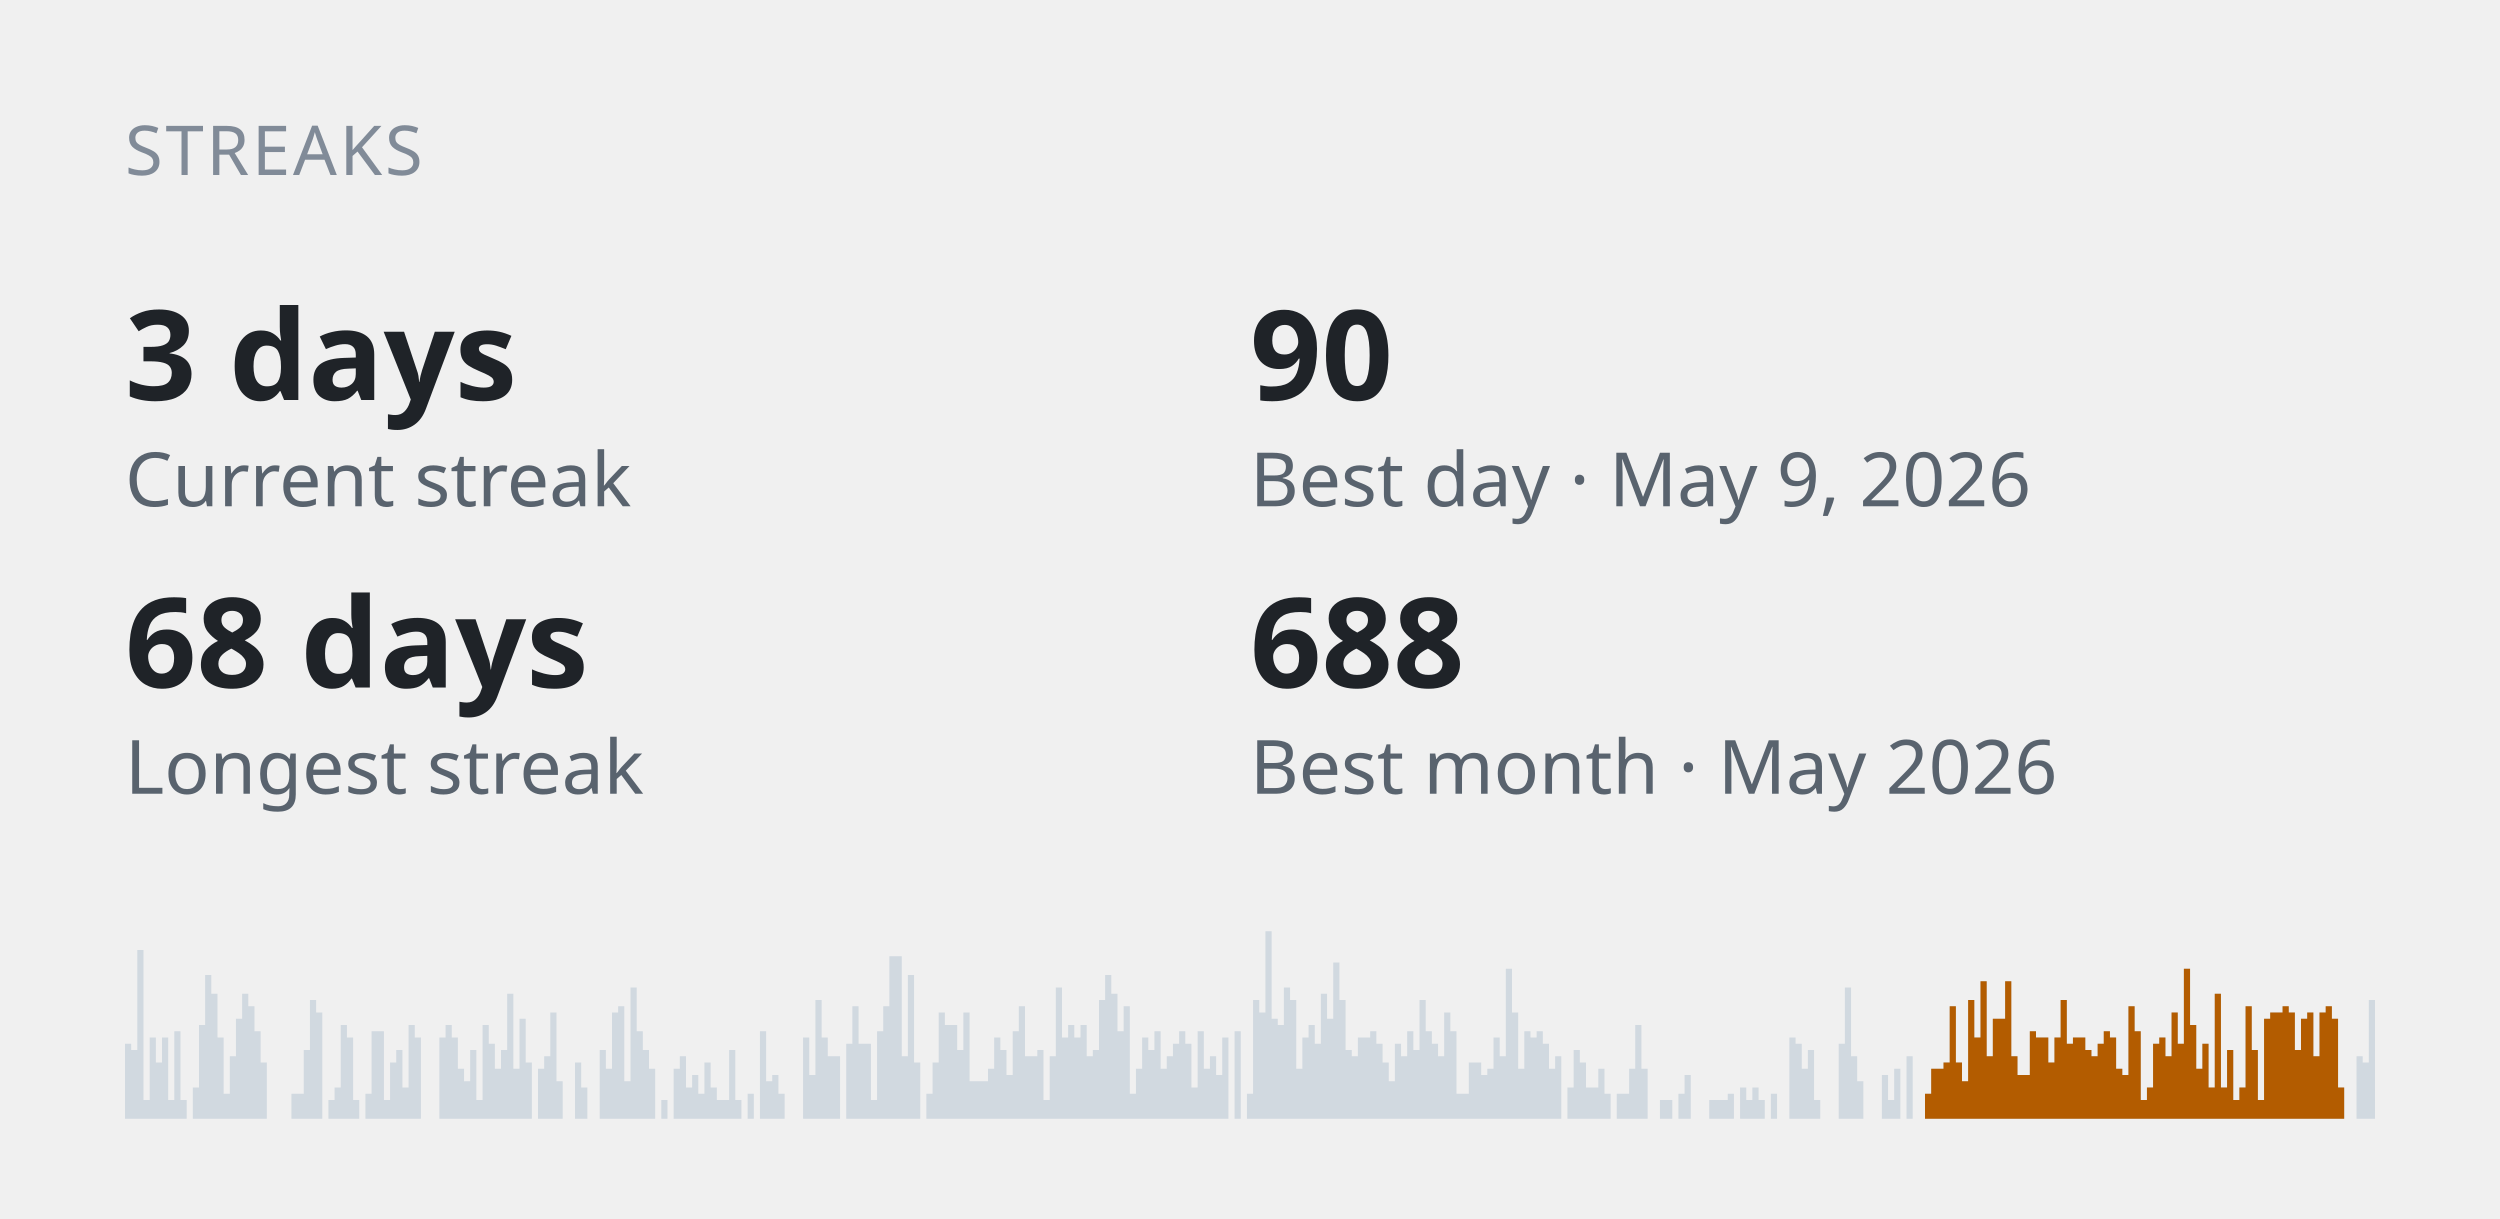
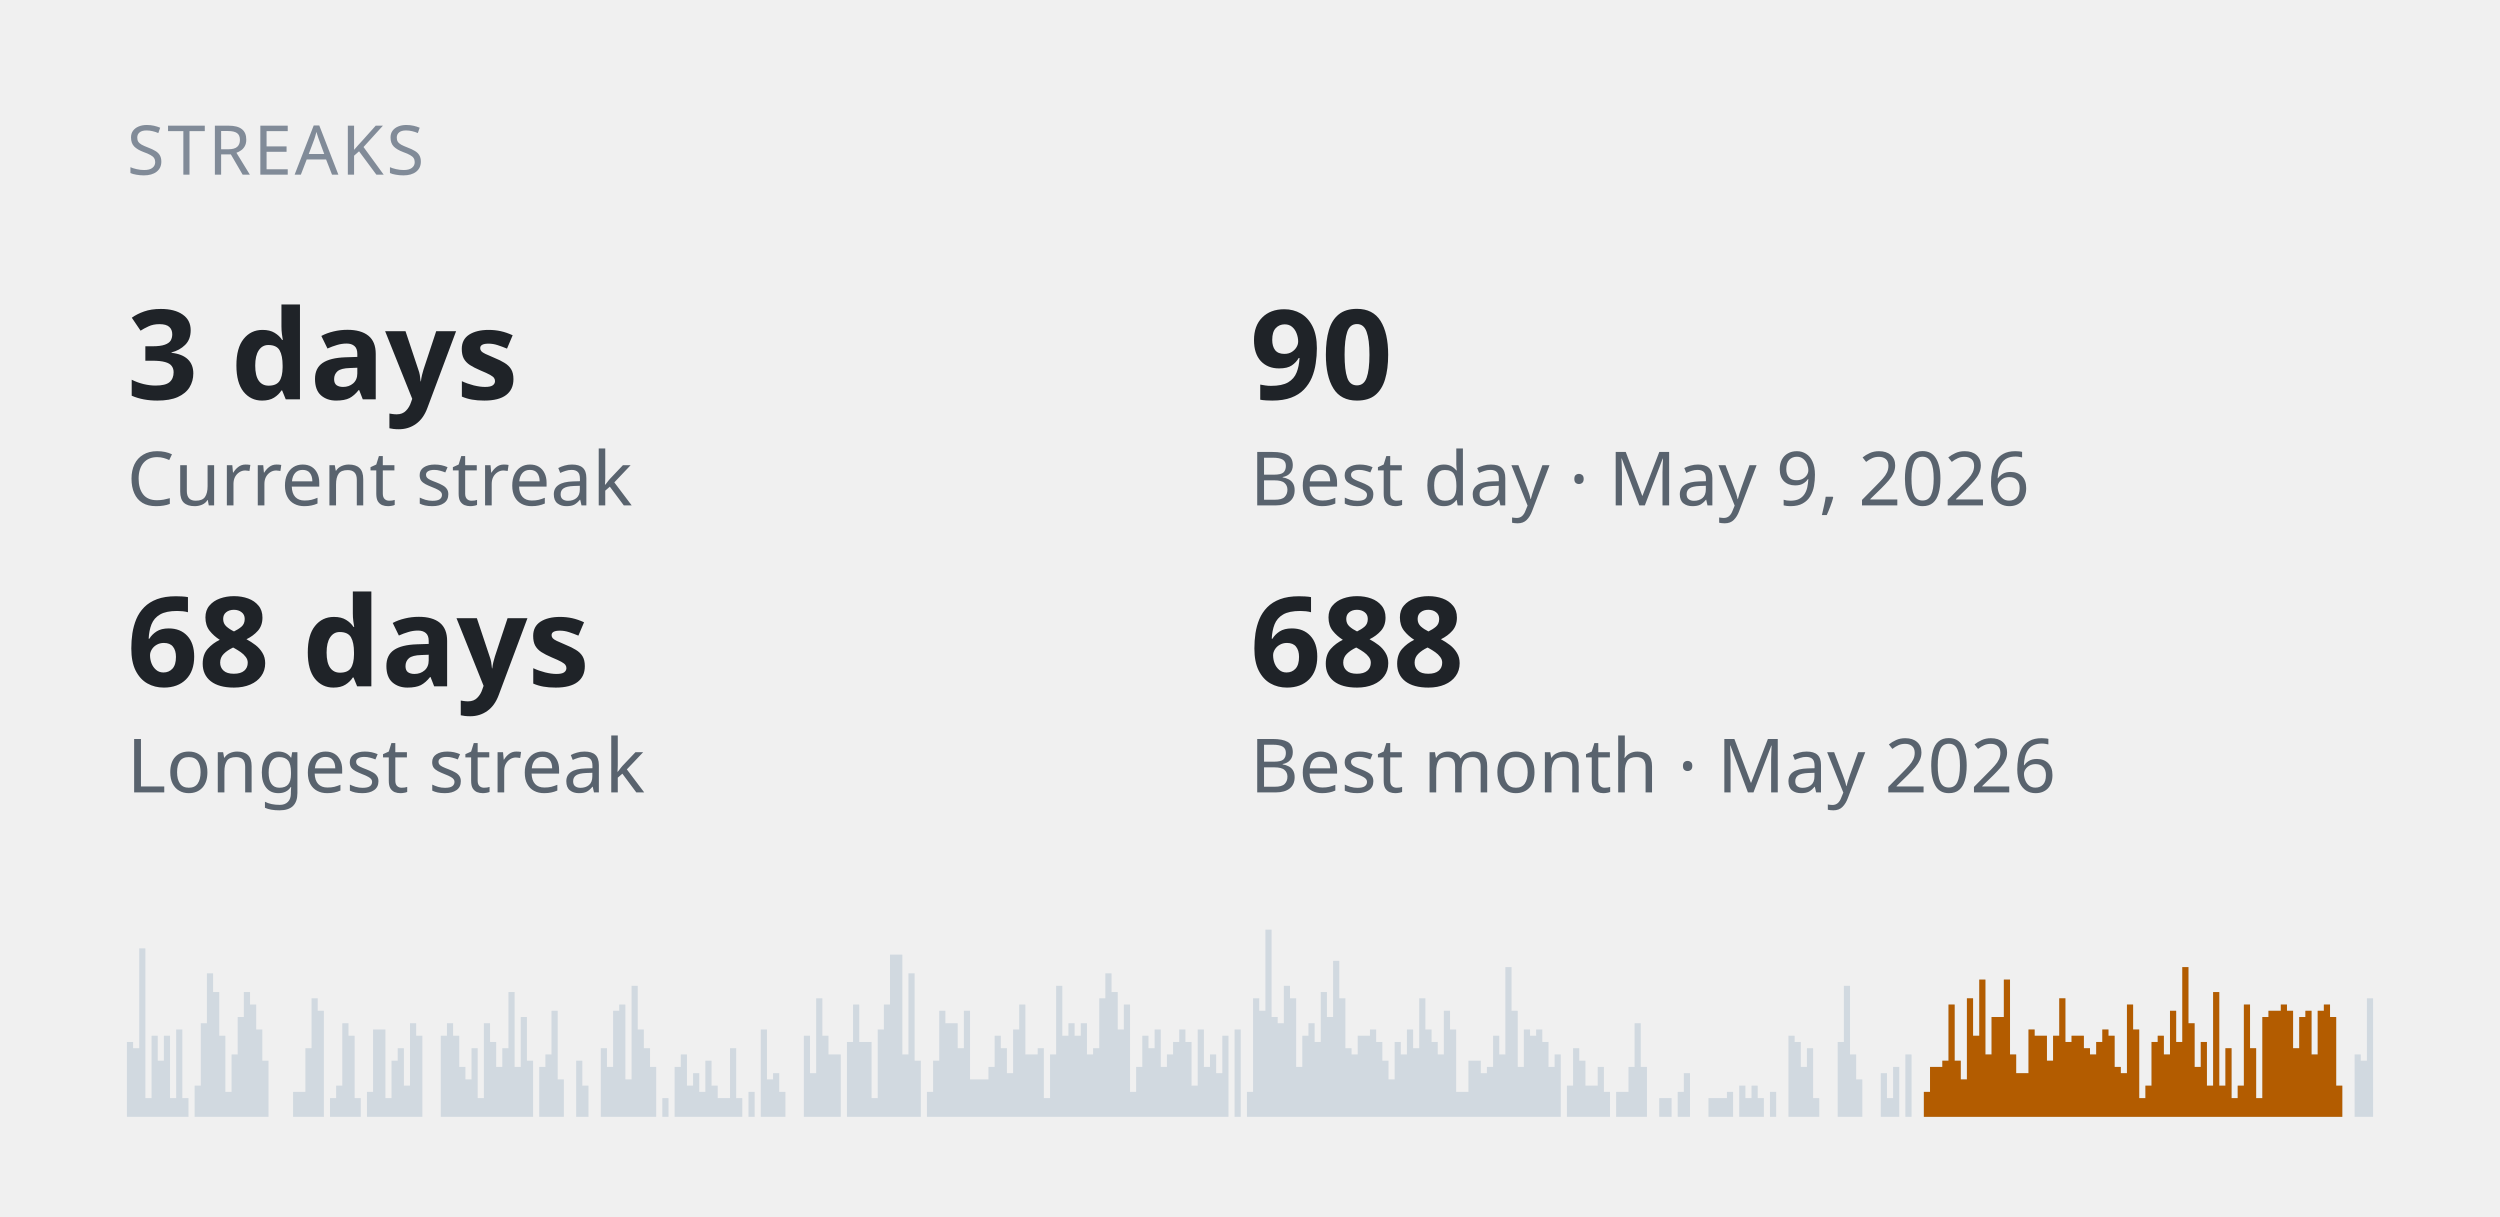
- <svg xmlns="http://www.w3.org/2000/svg" width="400" height="195" viewBox="0 0 400 195" fill="none" role="img" aria-labelledby="title desc">
+ <svg xmlns="http://www.w3.org/2000/svg" width="450" height="219" viewBox="0 0 400 195" fill="none" role="img" aria-labelledby="title desc">
  <style>
  text { font-family: -apple-system, BlinkMacSystemFont, 'Segoe UI', 'Noto Sans', Helvetica, Arial, sans-serif; fill: #1f2328; }
  .label { font-size: 14px; }
  .value { font-size: 14px; font-weight: 600; font-variant-numeric: tabular-nums; }
  .small { font-size: 12px; }
  .col { font-size: 11px; fill: #818b98; letter-spacing: 0.04em; }
  .secondary { fill: #59636e; }
  .muted { fill: #818b98; }
  .icon { fill: #59636e; }
  .fade { animation: fade 0.45s ease-out both; }
  .grow { transform-box: fill-box; transform-origin: left center; animation: grow 0.9s cubic-bezier(.2,.7,.2,1) 0.15s both; }
  .ring { animation: ring 1.2s cubic-bezier(.2,.7,.2,1) 0.2s both; }
  .pop { transform-box: fill-box; transform-origin: center; animation: pop 0.4s ease-out 0.5s both; }
  @keyframes fade { from { opacity: 0; transform: translateY(4px); } }
  @keyframes grow { from { transform: scaleX(0); } }
  @keyframes pop { from { opacity: 0; transform: scale(0.6); } }
  @media (prefers-reduced-motion: reduce) { * { animation: none !important; } }
  .cols { animation: cols 14.4s ease-in-out infinite; }
  @keyframes cols { 0%, 27.78% { transform: translateX(0); } 33.33%, 61.11% { transform: translateX(-180px); } 66.67%, 94.44% { transform: translateX(-360px); } 100% { transform: translateX(-540px); } }
  .lit0 { animation: lit0 14.4s ease-in-out infinite; } @keyframes lit0 { 0%, 27.78% { fill: #b35c00; } 33.33%, 100% { fill: #1f2328; } }
  .lit1 { animation: lit1 14.4s ease-in-out infinite; } @keyframes lit1 { 0%, 27.78% { fill: #1f2328; } 33.33%, 61.11% { fill: #b35c00; } 66.67%, 100% { fill: #1f2328; } }
  .lit2 { animation: lit2 14.4s ease-in-out infinite; } @keyframes lit2 { 0%, 61.11% { fill: #1f2328; } 66.67%, 94.44% { fill: #b35c00; } 100% { fill: #1f2328; } }
  .lit3 { animation: lit3 14.4s ease-in-out infinite; } @keyframes lit3 { 0%, 94.44% { fill: #1f2328; } 100% { fill: #b35c00; } }
  .h0 { animation: h0 14.4s ease-in-out infinite; } @keyframes h0 { 0%, 27.78% { transform: translateX(308px) scaleX(67.07); } 33.33%, 61.11% { transform: translateX(194.58px) scaleX(30.58); } 66.67%, 94.44% { transform: translateX(20px) scaleX(9.9); } 100% { transform: translateX(308px) scaleX(67.07); } }
  .h1 { animation: h1 14.4s ease-in-out infinite; } @keyframes h1 { 0%, 27.78% { transform: translateX(308px) scaleX(67.07); } 33.33%, 61.11% { transform: translateX(194.58px) scaleX(30.58); } 66.67%, 94.44% { transform: translateX(30.85px) scaleX(11.88); } 100% { transform: translateX(308px) scaleX(67.07); } }
  .h2 { animation: h2 14.4s ease-in-out infinite; } @keyframes h2 { 0%, 27.78% { transform: translateX(308px) scaleX(67.07); } 33.33%, 61.11% { transform: translateX(194.58px) scaleX(30.58); } 66.67%, 94.44% { transform: translateX(46.63px) scaleX(4.95); } 100% { transform: translateX(308px) scaleX(67.07); } }
  .h3 { animation: h3 14.4s ease-in-out infinite; } @keyframes h3 { 0%, 27.78% { transform: translateX(308px) scaleX(67.07); } 33.33%, 61.11% { transform: translateX(194.58px) scaleX(30.58); } 66.67%, 94.44% { transform: translateX(52.55px) scaleX(4.95); } 100% { transform: translateX(308px) scaleX(67.07); } }
  .h4 { animation: h4 14.4s ease-in-out infinite; } @keyframes h4 { 0%, 27.78% { transform: translateX(308px) scaleX(67.07); } 33.33%, 61.11% { transform: translateX(194.58px) scaleX(30.58); } 66.67%, 94.44% { transform: translateX(58.47px) scaleX(8.91); } 100% { transform: translateX(308px) scaleX(67.07); } }
  .h5 { animation: h5 14.4s ease-in-out infinite; } @keyframes h5 { 0%, 27.78% { transform: translateX(308px) scaleX(67.07); } 33.33%, 61.11% { transform: translateX(194.58px) scaleX(30.58); } 66.67%, 94.44% { transform: translateX(70.3px) scaleX(14.85); } 100% { transform: translateX(308px) scaleX(67.07); } }
  .h6 { animation: h6 14.4s ease-in-out infinite; } @keyframes h6 { 0%, 27.78% { transform: translateX(308px) scaleX(67.07); } 33.33%, 61.11% { transform: translateX(194.58px) scaleX(30.58); } 66.67%, 94.44% { transform: translateX(86.08px) scaleX(3.96); } 100% { transform: translateX(308px) scaleX(67.07); } }
  .h7 { animation: h7 14.4s ease-in-out infinite; } @keyframes h7 { 0%, 27.78% { transform: translateX(308px) scaleX(67.07); } 33.33%, 61.11% { transform: translateX(194.58px) scaleX(30.58); } 66.67%, 94.44% { transform: translateX(92px) scaleX(1.98); } 100% { transform: translateX(308px) scaleX(67.07); } }
  .h8 { animation: h8 14.4s ease-in-out infinite; } @keyframes h8 { 0%, 27.78% { transform: translateX(308px) scaleX(67.07); } 33.33%, 61.11% { transform: translateX(194.58px) scaleX(30.58); } 66.67%, 94.44% { transform: translateX(95.95px) scaleX(8.91); } 100% { transform: translateX(308px) scaleX(67.07); } }
  .h9 { animation: h9 14.4s ease-in-out infinite; } @keyframes h9 { 0%, 27.78% { transform: translateX(308px) scaleX(67.07); } 33.33%, 61.11% { transform: translateX(194.58px) scaleX(30.58); } 66.67%, 94.44% { transform: translateX(105.81px) scaleX(0.99); } 100% { transform: translateX(308px) scaleX(67.07); } }
  .h10 { animation: h10 14.4s ease-in-out infinite; } @keyframes h10 { 0%, 27.78% { transform: translateX(308px) scaleX(67.07); } 33.33%, 61.11% { transform: translateX(194.58px) scaleX(30.58); } 66.67%, 94.44% { transform: translateX(107.78px) scaleX(10.89); } 100% { transform: translateX(308px) scaleX(67.07); } }
  .h11 { animation: h11 14.4s ease-in-out infinite; } @keyframes h11 { 0%, 27.78% { transform: translateX(308px) scaleX(67.07); } 33.33%, 61.11% { transform: translateX(194.58px) scaleX(30.58); } 66.67%, 94.44% { transform: translateX(119.62px) scaleX(0.99); } 100% { transform: translateX(308px) scaleX(67.07); } }
  .h12 { animation: h12 14.4s ease-in-out infinite; } @keyframes h12 { 0%, 27.78% { transform: translateX(308px) scaleX(67.07); } 33.33%, 61.11% { transform: translateX(194.58px) scaleX(30.58); } 66.67%, 94.44% { transform: translateX(121.59px) scaleX(3.96); } 100% { transform: translateX(308px) scaleX(67.07); } }
  .h13 { animation: h13 14.4s ease-in-out infinite; } @keyframes h13 { 0%, 27.78% { transform: translateX(308px) scaleX(67.07); } 33.33%, 61.11% { transform: translateX(194.58px) scaleX(30.58); } 66.67%, 94.44% { transform: translateX(128.49px) scaleX(5.94); } 100% { transform: translateX(308px) scaleX(67.07); } }
  .h14 { animation: h14 14.4s ease-in-out infinite; } @keyframes h14 { 0%, 27.78% { transform: translateX(308px) scaleX(67.07); } 33.33%, 61.11% { transform: translateX(194.58px) scaleX(30.58); } 66.67%, 94.44% { transform: translateX(135.4px) scaleX(11.88); } 100% { transform: translateX(308px) scaleX(67.07); } }
  .h15 { animation: h15 14.4s ease-in-out infinite; } @keyframes h15 { 0%, 27.78% { transform: translateX(308px) scaleX(67.07); } 33.33%, 61.11% { transform: translateX(194.58px) scaleX(30.58); } 66.67%, 94.44% { transform: translateX(148.22px) scaleX(48.51); } 100% { transform: translateX(308px) scaleX(67.07); } }
  .h16 { animation: h16 14.4s ease-in-out infinite; } @keyframes h16 { 0%, 27.78% { transform: translateX(308px) scaleX(67.07); } 33.33%, 61.11% { transform: translateX(194.58px) scaleX(30.58); } 66.67%, 94.44% { transform: translateX(197.53px) scaleX(0.99); } 100% { transform: translateX(308px) scaleX(67.07); } }
  .h17 { animation: h17 14.4s ease-in-out infinite; } @keyframes h17 { 0%, 27.78% { transform: translateX(308px) scaleX(67.07); } 33.33%, 61.11% { transform: translateX(194.58px) scaleX(30.58); } 66.67%, 94.44% { transform: translateX(199.51px) scaleX(50.49); } 100% { transform: translateX(308px) scaleX(67.07); } }
  .h18 { animation: h18 14.4s ease-in-out infinite; } @keyframes h18 { 0%, 27.78% { transform: translateX(308px) scaleX(67.07); } 33.33%, 61.11% { transform: translateX(194.58px) scaleX(30.58); } 66.67%, 94.44% { transform: translateX(250.79px) scaleX(6.93); } 100% { transform: translateX(308px) scaleX(67.07); } }
  .h19 { animation: h19 14.4s ease-in-out infinite; } @keyframes h19 { 0%, 27.78% { transform: translateX(308px) scaleX(67.07); } 33.33%, 61.11% { transform: translateX(194.58px) scaleX(30.58); } 66.67%, 94.44% { transform: translateX(258.68px) scaleX(4.95); } 100% { transform: translateX(308px) scaleX(67.07); } }
  .h20 { animation: h20 14.4s ease-in-out infinite; } @keyframes h20 { 0%, 27.78% { transform: translateX(308px) scaleX(67.07); } 33.33%, 61.11% { transform: translateX(194.58px) scaleX(30.58); } 66.67%, 94.44% { transform: translateX(265.59px) scaleX(1.98); } 100% { transform: translateX(308px) scaleX(67.07); } }
  .h21 { animation: h21 14.4s ease-in-out infinite; } @keyframes h21 { 0%, 27.78% { transform: translateX(308px) scaleX(67.07); } 33.33%, 61.11% { transform: translateX(194.58px) scaleX(30.58); } 66.67%, 94.44% { transform: translateX(268.55px) scaleX(1.98); } 100% { transform: translateX(308px) scaleX(67.07); } }
  .h22 { animation: h22 14.4s ease-in-out infinite; } @keyframes h22 { 0%, 27.78% { transform: translateX(308px) scaleX(67.07); } 33.33%, 61.11% { transform: translateX(194.58px) scaleX(30.58); } 66.67%, 94.44% { transform: translateX(273.48px) scaleX(3.96); } 100% { transform: translateX(308px) scaleX(67.07); } }
  .h23 { animation: h23 14.4s ease-in-out infinite; } @keyframes h23 { 0%, 27.78% { transform: translateX(308px) scaleX(67.07); } 33.33%, 61.11% { transform: translateX(194.58px) scaleX(30.58); } 66.67%, 94.44% { transform: translateX(278.41px) scaleX(3.96); } 100% { transform: translateX(308px) scaleX(67.07); } }
  .h24 { animation: h24 14.4s ease-in-out infinite; } @keyframes h24 { 0%, 27.78% { transform: translateX(308px) scaleX(67.07); } 33.33%, 61.11% { transform: translateX(194.58px) scaleX(30.58); } 66.67%, 94.44% { transform: translateX(283.34px) scaleX(0.99); } 100% { transform: translateX(308px) scaleX(67.07); } }
  .h25 { animation: h25 14.4s ease-in-out infinite; } @keyframes h25 { 0%, 27.78% { transform: translateX(308px) scaleX(67.07); } 33.33%, 61.11% { transform: translateX(194.58px) scaleX(30.58); } 66.67%, 94.44% { transform: translateX(286.3px) scaleX(4.95); } 100% { transform: translateX(308px) scaleX(67.07); } }
  .h26 { animation: h26 14.4s ease-in-out infinite; } @keyframes h26 { 0%, 27.78% { transform: translateX(308px) scaleX(67.07); } 33.33%, 61.11% { transform: translateX(194.58px) scaleX(30.58); } 66.67%, 94.44% { transform: translateX(294.19px) scaleX(3.96); } 100% { transform: translateX(308px) scaleX(67.07); } }
  .h27 { animation: h27 14.4s ease-in-out infinite; } @keyframes h27 { 0%, 27.78% { transform: translateX(308px) scaleX(67.07); } 33.33%, 61.11% { transform: translateX(194.58px) scaleX(30.58); } 66.67%, 94.44% { transform: translateX(301.1px) scaleX(2.97); } 100% { transform: translateX(308px) scaleX(67.07); } }
  .h28 { animation: h28 14.4s ease-in-out infinite; } @keyframes h28 { 0%, 27.78% { transform: translateX(308px) scaleX(67.07); } 33.33%, 61.11% { transform: translateX(194.58px) scaleX(30.58); } 66.67%, 94.44% { transform: translateX(305.04px) scaleX(0.99); } 100% { transform: translateX(308px) scaleX(67.07); } }
  .h29 { animation: h29 14.4s ease-in-out infinite; } @keyframes h29 { 0%, 27.78% { transform: translateX(308px) scaleX(67.07); } 33.33%, 61.11% { transform: translateX(194.58px) scaleX(30.58); } 66.67%, 94.44% { transform: translateX(308px) scaleX(67.32); } 100% { transform: translateX(308px) scaleX(67.07); } }
  .h30 { animation: h30 14.4s ease-in-out infinite; } @keyframes h30 { 0%, 27.78% { transform: translateX(308px) scaleX(67.07); } 33.33%, 61.11% { transform: translateX(194.58px) scaleX(30.58); } 66.67%, 94.44% { transform: translateX(377.04px) scaleX(2.97); } 100% { transform: translateX(308px) scaleX(67.07); } }
</style>
  <rect x="0.5" y="0.5" width="399" height="194" rx="6" fill="none" stroke="none" />
  <text x="20" y="28" class="col">STREAKS</text>
  <clipPath id="cols">
    <rect x="20" y="0" width="360" height="195" />
  </clipPath>
  <mask id="lit" maskUnits="userSpaceOnUse" x="0" y="0" width="400" height="195">
    <rect class="h0" y="148" width="1" height="32" fill="#fff" transform="translate(308 0) scale(67.07 1)" />
    <rect class="h1" y="148" width="1" height="32" fill="#fff" transform="translate(308 0) scale(67.07 1)" />
    <rect class="h2" y="148" width="1" height="32" fill="#fff" transform="translate(308 0) scale(67.07 1)" />
    <rect class="h3" y="148" width="1" height="32" fill="#fff" transform="translate(308 0) scale(67.07 1)" />
    <rect class="h4" y="148" width="1" height="32" fill="#fff" transform="translate(308 0) scale(67.07 1)" />
    <rect class="h5" y="148" width="1" height="32" fill="#fff" transform="translate(308 0) scale(67.07 1)" />
    <rect class="h6" y="148" width="1" height="32" fill="#fff" transform="translate(308 0) scale(67.07 1)" />
    <rect class="h7" y="148" width="1" height="32" fill="#fff" transform="translate(308 0) scale(67.07 1)" />
    <rect class="h8" y="148" width="1" height="32" fill="#fff" transform="translate(308 0) scale(67.07 1)" />
    <rect class="h9" y="148" width="1" height="32" fill="#fff" transform="translate(308 0) scale(67.07 1)" />
    <rect class="h10" y="148" width="1" height="32" fill="#fff" transform="translate(308 0) scale(67.07 1)" />
    <rect class="h11" y="148" width="1" height="32" fill="#fff" transform="translate(308 0) scale(67.07 1)" />
    <rect class="h12" y="148" width="1" height="32" fill="#fff" transform="translate(308 0) scale(67.07 1)" />
    <rect class="h13" y="148" width="1" height="32" fill="#fff" transform="translate(308 0) scale(67.07 1)" />
    <rect class="h14" y="148" width="1" height="32" fill="#fff" transform="translate(308 0) scale(67.07 1)" />
    <rect class="h15" y="148" width="1" height="32" fill="#fff" transform="translate(308 0) scale(67.07 1)" />
    <rect class="h16" y="148" width="1" height="32" fill="#fff" transform="translate(308 0) scale(67.07 1)" />
    <rect class="h17" y="148" width="1" height="32" fill="#fff" transform="translate(308 0) scale(67.07 1)" />
    <rect class="h18" y="148" width="1" height="32" fill="#fff" transform="translate(308 0) scale(67.07 1)" />
    <rect class="h19" y="148" width="1" height="32" fill="#fff" transform="translate(308 0) scale(67.07 1)" />
    <rect class="h20" y="148" width="1" height="32" fill="#fff" transform="translate(308 0) scale(67.07 1)" />
    <rect class="h21" y="148" width="1" height="32" fill="#fff" transform="translate(308 0) scale(67.07 1)" />
    <rect class="h22" y="148" width="1" height="32" fill="#fff" transform="translate(308 0) scale(67.07 1)" />
    <rect class="h23" y="148" width="1" height="32" fill="#fff" transform="translate(308 0) scale(67.07 1)" />
    <rect class="h24" y="148" width="1" height="32" fill="#fff" transform="translate(308 0) scale(67.07 1)" />
    <rect class="h25" y="148" width="1" height="32" fill="#fff" transform="translate(308 0) scale(67.07 1)" />
    <rect class="h26" y="148" width="1" height="32" fill="#fff" transform="translate(308 0) scale(67.07 1)" />
    <rect class="h27" y="148" width="1" height="32" fill="#fff" transform="translate(308 0) scale(67.07 1)" />
    <rect class="h28" y="148" width="1" height="32" fill="#fff" transform="translate(308 0) scale(67.07 1)" />
    <rect class="h29" y="148" width="1" height="32" fill="#fff" transform="translate(308 0) scale(67.07 1)" />
    <rect class="h30" y="148" width="1" height="32" fill="#fff" transform="translate(308 0) scale(67.07 1)" />
  </mask>
  <g clip-path="url(#cols)">
    <g class="cols">
      <g transform="translate(20 46)">
        <g class="fade" style="animation-delay: 200ms">
          <text y="18" style="font-size: 20px; font-weight: 700; font-variant-numeric: tabular-nums;">3 days</text>
          <text y="35" class="small secondary">Current streak</text>
        </g>
      </g>
      <g transform="translate(20 92)">
        <g class="fade" style="animation-delay: 290ms">
          <text y="18" class="lit0" style="font-size: 20px; font-weight: 700; font-variant-numeric: tabular-nums;">68 days</text>
          <text y="35" class="small secondary">Longest streak</text>
        </g>
      </g>
      <g transform="translate(200 46)">
        <g class="fade" style="animation-delay: 380ms">
          <text y="18" style="font-size: 20px; font-weight: 700; font-variant-numeric: tabular-nums;">90</text>
          <text y="35" class="small secondary">Best day · May 9, 2026</text>
        </g>
      </g>
      <g transform="translate(200 92)">
        <g class="fade" style="animation-delay: 470ms">
          <text y="18" class="lit1" style="font-size: 20px; font-weight: 700; font-variant-numeric: tabular-nums;">688</text>
          <text y="35" class="small secondary">Best month · May 2026</text>
        </g>
      </g>
      <g transform="translate(380 46)">
        <g class="fade" style="animation-delay: 560ms">
          <text y="18" style="font-size: 20px; font-weight: 700; font-variant-numeric: tabular-nums;">16</text>
          <text y="35" class="small secondary">Per active day</text>
        </g>
      </g>
      <g transform="translate(380 92)">
        <g class="fade" style="animation-delay: 650ms">
          <text y="18" class="lit2" style="font-size: 20px; font-weight: 700; font-variant-numeric: tabular-nums;">316</text>
          <text y="35" class="small secondary">Active days</text>
        </g>
      </g>
      <g transform="translate(560 46)">
        <g class="fade" style="animation-delay: 740ms">
          <text y="18" style="font-size: 20px; font-weight: 700; font-variant-numeric: tabular-nums;">3 days</text>
          <text y="35" class="small secondary">Current streak</text>
        </g>
      </g>
      <g transform="translate(560 92)">
        <g class="fade" style="animation-delay: 830ms">
          <text y="18" class="lit3" style="font-size: 20px; font-weight: 700; font-variant-numeric: tabular-nums;">68 days</text>
          <text y="35" class="small secondary">Longest streak</text>
        </g>
      </g>
      <g transform="translate(740 46)">
        <g class="fade" style="animation-delay: 920ms">
          <text y="18" style="font-size: 20px; font-weight: 700; font-variant-numeric: tabular-nums;">90</text>
          <text y="35" class="small secondary">Best day · May 9, 2026</text>
        </g>
      </g>
      <g transform="translate(740 92)">
        <g class="fade" style="animation-delay: 1010ms">
          <text y="18" style="font-size: 20px; font-weight: 700; font-variant-numeric: tabular-nums;">688</text>
          <text y="35" class="small secondary">Best month · May 2026</text>
        </g>
      </g>
    </g>
  </g>
  <path d="M20 179v-12h0.99v12zM20.99 179v-11h0.99v11zM21.97 179v-27h0.99v27zM22.96 179v-3h0.99v3zM23.95 179v-13h0.99v13zM24.93 179v-9h0.99v9zM25.92 179v-13h0.99v13zM26.9 179v-3h0.99v3zM27.89 179v-14h0.99v14zM28.88 179v-3h0.99v3zM30.85 179v-5h0.99v5zM31.84 179v-15h0.99v15zM32.82 179v-23h0.99v23zM33.81 179v-20h0.99v20zM34.79 179v-13h0.99v13zM35.78 179v-4h0.99v4zM36.77 179v-10h0.99v10zM37.75 179v-16h0.99v16zM38.74 179v-20h0.99v20zM39.73 179v-18h0.99v18zM40.71 179v-14h0.99v14zM41.7 179v-9h0.99v9zM46.63 179v-4h0.99v4zM47.62 179v-4h0.99v4zM48.6 179v-11h0.99v11zM49.59 179v-19h0.99v19zM50.58 179v-17h0.99v17zM52.55 179v-3h0.99v3zM53.53 179v-5h0.99v5zM54.52 179v-15h0.99v15zM55.51 179v-13h0.99v13zM56.49 179v-3h0.99v3zM58.47 179v-4h0.99v4zM59.45 179v-14h0.99v14zM60.44 179v-14h0.99v14zM61.42 179v-3h0.99v3zM62.41 179v-9h0.99v9zM63.4 179v-11h0.99v11zM64.38 179v-5h0.99v5zM65.37 179v-15h0.99v15zM66.36 179v-13h0.99v13zM70.3 179v-13h0.99v13zM71.29 179v-15h0.99v15zM72.27 179v-13h0.99v13zM73.26 179v-8h0.99v8zM74.25 179v-6h0.99v6zM75.23 179v-11h0.99v11zM76.22 179v-3h0.99v3zM77.21 179v-15h0.99v15zM78.19 179v-12h0.99v12zM79.18 179v-8h0.99v8zM80.16 179v-11h0.99v11zM81.15 179v-20h0.99v20zM82.14 179v-8h0.99v8zM83.12 179v-16h0.99v16zM84.11 179v-9h0.99v9zM86.08 179v-8h0.99v8zM87.07 179v-10h0.99v10zM88.05 179v-17h0.99v17zM89.04 179v-6h0.99v6zM92 179v-9h0.99v9zM92.99 179v-5h0.99v5zM95.95 179v-11h0.99v11zM96.93 179v-8h0.99v8zM97.92 179v-17h0.99v17zM98.9 179v-18h0.99v18zM99.89 179v-6h0.99v6zM100.88 179v-21h0.99v21zM101.86 179v-14h0.99v14zM102.85 179v-11h0.99v11zM103.84 179v-8h0.99v8zM105.81 179v-3h0.99v3zM107.78 179v-8h0.99v8zM108.77 179v-10h0.99v10zM109.75 179v-5h0.99v5zM110.74 179v-7h0.99v7zM111.73 179v-4h0.99v4zM112.71 179v-9h0.99v9zM113.7 179v-5h0.99v5zM114.68 179v-3h0.99v3zM115.67 179v-3h0.99v3zM116.66 179v-11h0.99v11zM117.64 179v-3h0.99v3zM119.62 179v-4h0.99v4zM121.59 179v-14h0.99v14zM122.58 179v-6h0.99v6zM123.56 179v-7h0.99v7zM124.55 179v-4h0.99v4zM128.49 179v-13h0.99v13zM129.48 179v-7h0.99v7zM130.47 179v-19h0.99v19zM131.45 179v-13h0.99v13zM132.44 179v-10h0.99v10zM133.42 179v-10h0.99v10zM135.4 179v-12h0.99v12zM136.38 179v-18h0.99v18zM137.37 179v-12h0.99v12zM138.36 179v-12h0.99v12zM139.34 179v-3h0.99v3zM140.33 179v-14h0.99v14zM141.32 179v-18h0.99v18zM142.3 179v-26h0.99v26zM143.29 179v-26h0.99v26zM144.27 179v-10h0.99v10zM145.26 179v-23h0.99v23zM146.25 179v-9h0.99v9zM148.22 179v-4h0.99v4zM149.21 179v-9h0.99v9zM150.19 179v-17h0.99v17zM151.18 179v-15h0.99v15zM152.16 179v-15h0.99v15zM153.15 179v-11h0.99v11zM154.14 179v-17h0.99v17zM155.12 179v-6h0.99v6zM156.11 179v-6h0.99v6zM157.1 179v-6h0.99v6zM158.08 179v-8h0.99v8zM159.07 179v-13h0.99v13zM160.05 179v-11h0.99v11zM161.04 179v-7h0.99v7zM162.03 179v-14h0.99v14zM163.01 179v-18h0.99v18zM164 179v-10h0.99v10zM164.99 179v-10h0.99v10zM165.97 179v-11h0.99v11zM166.96 179v-3h0.99v3zM167.95 179v-10h0.99v10zM168.93 179v-21h0.99v21zM169.92 179v-13h0.99v13zM170.9 179v-15h0.99v15zM171.89 179v-13h0.99v13zM172.88 179v-15h0.99v15zM173.86 179v-10h0.99v10zM174.85 179v-11h0.99v11zM175.84 179v-19h0.99v19zM176.82 179v-23h0.99v23zM177.81 179v-20h0.99v20zM178.79 179v-14h0.99v14zM179.78 179v-18h0.99v18zM180.77 179v-4h0.99v4zM181.75 179v-8h0.99v8zM182.74 179v-13h0.99v13zM183.73 179v-11h0.99v11zM184.71 179v-14h0.99v14zM185.7 179v-8h0.99v8zM186.68 179v-10h0.99v10zM187.67 179v-12h0.99v12zM188.66 179v-14h0.99v14zM189.64 179v-12h0.99v12zM190.63 179v-5h0.99v5zM191.62 179v-14h0.99v14zM192.6 179v-8h0.99v8zM193.59 179v-10h0.99v10zM194.58 179v-7h0.99v7zM195.56 179v-13h0.99v13zM197.53 179v-14h0.99v14zM199.51 179v-4h0.99v4zM200.49 179v-19h0.99v19zM201.48 179v-17h0.99v17zM202.47 179v-30h0.99v30zM203.45 179v-16h0.99v16zM204.44 179v-15h0.99v15zM205.42 179v-21h0.99v21zM206.41 179v-19h0.99v19zM207.4 179v-8h0.99v8zM208.38 179v-13h0.99v13zM209.37 179v-15h0.99v15zM210.36 179v-12h0.99v12zM211.34 179v-20h0.99v20zM212.33 179v-16h0.99v16zM213.32 179v-25h0.99v25zM214.3 179v-19h0.99v19zM215.29 179v-11h0.99v11zM216.27 179v-10h0.99v10zM217.26 179v-13h0.99v13zM218.25 179v-13h0.99v13zM219.23 179v-14h0.99v14zM220.22 179v-12h0.99v12zM221.21 179v-9h0.99v9zM222.19 179v-6h0.99v6zM223.18 179v-12h0.99v12zM224.16 179v-10h0.99v10zM225.15 179v-14h0.99v14zM226.14 179v-11h0.99v11zM227.12 179v-19h0.99v19zM228.11 179v-14h0.99v14zM229.1 179v-12h0.99v12zM230.08 179v-10h0.99v10zM231.07 179v-17h0.99v17zM232.05 179v-14h0.99v14zM233.04 179v-4h0.99v4zM234.03 179v-4h0.99v4zM235.01 179v-9h0.99v9zM236 179v-9h0.99v9zM236.99 179v-7h0.99v7zM237.97 179v-8h0.99v8zM238.96 179v-13h0.99v13zM239.95 179v-10h0.99v10zM240.93 179v-24h0.99v24zM241.92 179v-17h0.99v17zM242.9 179v-8h0.99v8zM243.89 179v-14h0.99v14zM244.88 179v-13h0.99v13zM245.86 179v-14h0.99v14zM246.85 179v-12h0.99v12zM247.84 179v-8h0.99v8zM248.82 179v-10h0.99v10zM250.79 179v-5h0.99v5zM251.78 179v-11h0.99v11zM252.77 179v-9h0.99v9zM253.75 179v-5h0.99v5zM254.74 179v-5h0.99v5zM255.73 179v-8h0.99v8zM256.71 179v-4h0.99v4zM258.68 179v-4h0.99v4zM259.67 179v-4h0.99v4zM260.66 179v-8h0.99v8zM261.64 179v-15h0.99v15zM262.63 179v-8h0.99v8zM265.59 179v-3h0.99v3zM266.58 179v-3h0.99v3zM268.55 179v-4h0.99v4zM269.53 179v-7h0.99v7zM273.48 179v-3h0.99v3zM274.47 179v-3h0.99v3zM275.45 179v-3h0.99v3zM276.44 179v-4h0.99v4zM278.41 179v-5h0.99v5zM279.4 179v-3h0.99v3zM280.38 179v-5h0.99v5zM281.37 179v-3h0.99v3zM283.34 179v-4h0.99v4zM286.3 179v-13h0.99v13zM287.29 179v-12h0.99v12zM288.27 179v-8h0.99v8zM289.26 179v-11h0.99v11zM290.25 179v-3h0.99v3zM294.19 179v-12h0.99v12zM295.18 179v-21h0.99v21zM296.16 179v-10h0.99v10zM297.15 179v-6h0.99v6zM301.1 179v-7h0.99v7zM302.08 179v-3h0.99v3zM303.07 179v-8h0.99v8zM305.04 179v-10h0.99v10zM308 179v-4h0.99v4zM308.99 179v-8h0.99v8zM309.97 179v-8h0.99v8zM310.96 179v-9h0.99v9zM311.95 179v-18h0.99v18zM312.93 179v-9h0.99v9zM313.92 179v-6h0.99v6zM314.9 179v-19h0.99v19zM315.89 179v-13h0.99v13zM316.88 179v-22h0.99v22zM317.86 179v-10h0.99v10zM318.85 179v-16h0.99v16zM319.84 179v-16h0.99v16zM320.82 179v-22h0.99v22zM321.81 179v-10h0.99v10zM322.79 179v-7h0.99v7zM323.78 179v-7h0.99v7zM324.77 179v-14h0.99v14zM325.75 179v-13h0.99v13zM326.74 179v-13h0.99v13zM327.73 179v-9h0.99v9zM328.71 179v-13h0.99v13zM329.7 179v-19h0.99v19zM330.68 179v-12h0.99v12zM331.67 179v-13h0.99v13zM332.66 179v-13h0.99v13zM333.64 179v-11h0.99v11zM334.63 179v-10h0.99v10zM335.62 179v-12h0.99v12zM336.6 179v-14h0.99v14zM337.59 179v-13h0.99v13zM338.58 179v-8h0.99v8zM339.56 179v-7h0.99v7zM340.55 179v-18h0.99v18zM341.53 179v-14h0.99v14zM342.52 179v-3h0.99v3zM343.51 179v-5h0.99v5zM344.49 179v-12h0.99v12zM345.48 179v-13h0.99v13zM346.47 179v-10h0.99v10zM347.45 179v-17h0.99v17zM348.44 179v-12h0.99v12zM349.42 179v-24h0.99v24zM350.41 179v-15h0.99v15zM351.4 179v-8h0.99v8zM352.38 179v-12h0.99v12zM353.37 179v-5h0.99v5zM354.36 179v-20h0.99v20zM355.34 179v-5h0.99v5zM356.33 179v-11h0.99v11zM357.32 179v-3h0.99v3zM358.3 179v-5h0.99v5zM359.29 179v-18h0.99v18zM360.27 179v-11h0.99v11zM361.26 179v-3h0.99v3zM362.25 179v-16h0.99v16zM363.23 179v-17h0.99v17zM364.22 179v-17h0.99v17zM365.21 179v-18h0.99v18zM366.19 179v-17h0.99v17zM367.18 179v-11h0.99v11zM368.16 179v-16h0.99v16zM369.15 179v-17h0.99v17zM370.14 179v-10h0.99v10zM371.12 179v-17h0.99v17zM372.11 179v-18h0.99v18zM373.1 179v-16h0.99v16zM374.08 179v-5h0.99v5zM377.04 179v-10h0.99v10zM378.03 179v-9h0.99v9zM379.01 179v-19h0.99v19z" fill="#d1d9e0" />
  <path d="M20 179v-12h0.99v12zM20.99 179v-11h0.99v11zM21.97 179v-27h0.99v27zM22.96 179v-3h0.99v3zM23.95 179v-13h0.99v13zM24.93 179v-9h0.99v9zM25.92 179v-13h0.99v13zM26.9 179v-3h0.99v3zM27.89 179v-14h0.99v14zM28.88 179v-3h0.99v3zM30.85 179v-5h0.99v5zM31.84 179v-15h0.99v15zM32.82 179v-23h0.99v23zM33.81 179v-20h0.99v20zM34.79 179v-13h0.99v13zM35.78 179v-4h0.99v4zM36.77 179v-10h0.99v10zM37.75 179v-16h0.99v16zM38.74 179v-20h0.99v20zM39.73 179v-18h0.99v18zM40.71 179v-14h0.99v14zM41.7 179v-9h0.99v9zM46.63 179v-4h0.99v4zM47.62 179v-4h0.99v4zM48.6 179v-11h0.99v11zM49.59 179v-19h0.99v19zM50.58 179v-17h0.99v17zM52.55 179v-3h0.99v3zM53.53 179v-5h0.99v5zM54.52 179v-15h0.99v15zM55.51 179v-13h0.99v13zM56.49 179v-3h0.99v3zM58.47 179v-4h0.99v4zM59.45 179v-14h0.99v14zM60.44 179v-14h0.99v14zM61.42 179v-3h0.99v3zM62.41 179v-9h0.99v9zM63.4 179v-11h0.99v11zM64.38 179v-5h0.99v5zM65.37 179v-15h0.99v15zM66.36 179v-13h0.99v13zM70.3 179v-13h0.99v13zM71.29 179v-15h0.99v15zM72.27 179v-13h0.99v13zM73.26 179v-8h0.99v8zM74.25 179v-6h0.99v6zM75.23 179v-11h0.99v11zM76.22 179v-3h0.99v3zM77.21 179v-15h0.99v15zM78.19 179v-12h0.99v12zM79.18 179v-8h0.99v8zM80.16 179v-11h0.99v11zM81.15 179v-20h0.99v20zM82.14 179v-8h0.99v8zM83.12 179v-16h0.99v16zM84.11 179v-9h0.99v9zM86.08 179v-8h0.99v8zM87.07 179v-10h0.99v10zM88.05 179v-17h0.99v17zM89.04 179v-6h0.99v6zM92 179v-9h0.99v9zM92.99 179v-5h0.99v5zM95.95 179v-11h0.99v11zM96.93 179v-8h0.99v8zM97.92 179v-17h0.99v17zM98.9 179v-18h0.99v18zM99.89 179v-6h0.99v6zM100.88 179v-21h0.99v21zM101.86 179v-14h0.99v14zM102.85 179v-11h0.99v11zM103.84 179v-8h0.99v8zM105.81 179v-3h0.99v3zM107.78 179v-8h0.99v8zM108.77 179v-10h0.99v10zM109.75 179v-5h0.99v5zM110.74 179v-7h0.99v7zM111.73 179v-4h0.99v4zM112.71 179v-9h0.99v9zM113.7 179v-5h0.99v5zM114.68 179v-3h0.99v3zM115.67 179v-3h0.99v3zM116.66 179v-11h0.99v11zM117.64 179v-3h0.99v3zM119.62 179v-4h0.99v4zM121.59 179v-14h0.99v14zM122.58 179v-6h0.99v6zM123.56 179v-7h0.99v7zM124.55 179v-4h0.99v4zM128.49 179v-13h0.99v13zM129.48 179v-7h0.99v7zM130.47 179v-19h0.99v19zM131.45 179v-13h0.99v13zM132.44 179v-10h0.99v10zM133.42 179v-10h0.99v10zM135.4 179v-12h0.99v12zM136.38 179v-18h0.99v18zM137.37 179v-12h0.99v12zM138.36 179v-12h0.99v12zM139.34 179v-3h0.99v3zM140.33 179v-14h0.99v14zM141.32 179v-18h0.99v18zM142.3 179v-26h0.99v26zM143.29 179v-26h0.99v26zM144.27 179v-10h0.99v10zM145.26 179v-23h0.99v23zM146.25 179v-9h0.99v9zM148.22 179v-4h0.99v4zM149.21 179v-9h0.99v9zM150.19 179v-17h0.99v17zM151.18 179v-15h0.99v15zM152.16 179v-15h0.99v15zM153.15 179v-11h0.99v11zM154.14 179v-17h0.99v17zM155.12 179v-6h0.99v6zM156.11 179v-6h0.99v6zM157.1 179v-6h0.99v6zM158.08 179v-8h0.99v8zM159.07 179v-13h0.99v13zM160.05 179v-11h0.99v11zM161.04 179v-7h0.99v7zM162.03 179v-14h0.99v14zM163.01 179v-18h0.99v18zM164 179v-10h0.99v10zM164.99 179v-10h0.99v10zM165.97 179v-11h0.99v11zM166.96 179v-3h0.99v3zM167.95 179v-10h0.99v10zM168.93 179v-21h0.99v21zM169.92 179v-13h0.99v13zM170.9 179v-15h0.99v15zM171.89 179v-13h0.99v13zM172.88 179v-15h0.99v15zM173.86 179v-10h0.99v10zM174.85 179v-11h0.99v11zM175.84 179v-19h0.99v19zM176.82 179v-23h0.99v23zM177.81 179v-20h0.99v20zM178.79 179v-14h0.99v14zM179.78 179v-18h0.99v18zM180.77 179v-4h0.99v4zM181.75 179v-8h0.99v8zM182.74 179v-13h0.99v13zM183.73 179v-11h0.99v11zM184.71 179v-14h0.99v14zM185.7 179v-8h0.99v8zM186.68 179v-10h0.99v10zM187.67 179v-12h0.99v12zM188.66 179v-14h0.99v14zM189.64 179v-12h0.99v12zM190.63 179v-5h0.99v5zM191.62 179v-14h0.99v14zM192.6 179v-8h0.99v8zM193.59 179v-10h0.99v10zM194.58 179v-7h0.99v7zM195.56 179v-13h0.99v13zM197.53 179v-14h0.99v14zM199.51 179v-4h0.99v4zM200.49 179v-19h0.99v19zM201.48 179v-17h0.99v17zM202.47 179v-30h0.99v30zM203.45 179v-16h0.99v16zM204.44 179v-15h0.99v15zM205.42 179v-21h0.99v21zM206.41 179v-19h0.99v19zM207.4 179v-8h0.99v8zM208.38 179v-13h0.99v13zM209.37 179v-15h0.99v15zM210.36 179v-12h0.99v12zM211.34 179v-20h0.99v20zM212.33 179v-16h0.99v16zM213.32 179v-25h0.99v25zM214.3 179v-19h0.99v19zM215.29 179v-11h0.99v11zM216.27 179v-10h0.99v10zM217.26 179v-13h0.99v13zM218.25 179v-13h0.99v13zM219.23 179v-14h0.99v14zM220.22 179v-12h0.99v12zM221.21 179v-9h0.99v9zM222.19 179v-6h0.99v6zM223.18 179v-12h0.99v12zM224.16 179v-10h0.99v10zM225.15 179v-14h0.99v14zM226.14 179v-11h0.99v11zM227.12 179v-19h0.99v19zM228.11 179v-14h0.99v14zM229.1 179v-12h0.99v12zM230.08 179v-10h0.99v10zM231.07 179v-17h0.99v17zM232.05 179v-14h0.99v14zM233.04 179v-4h0.99v4zM234.03 179v-4h0.99v4zM235.01 179v-9h0.99v9zM236 179v-9h0.99v9zM236.99 179v-7h0.99v7zM237.97 179v-8h0.99v8zM238.96 179v-13h0.99v13zM239.95 179v-10h0.99v10zM240.93 179v-24h0.99v24zM241.92 179v-17h0.99v17zM242.9 179v-8h0.99v8zM243.89 179v-14h0.99v14zM244.88 179v-13h0.99v13zM245.86 179v-14h0.99v14zM246.85 179v-12h0.99v12zM247.84 179v-8h0.99v8zM248.82 179v-10h0.99v10zM250.79 179v-5h0.99v5zM251.78 179v-11h0.99v11zM252.77 179v-9h0.99v9zM253.75 179v-5h0.99v5zM254.74 179v-5h0.99v5zM255.73 179v-8h0.99v8zM256.71 179v-4h0.99v4zM258.68 179v-4h0.99v4zM259.67 179v-4h0.99v4zM260.66 179v-8h0.99v8zM261.64 179v-15h0.99v15zM262.63 179v-8h0.99v8zM265.59 179v-3h0.99v3zM266.58 179v-3h0.99v3zM268.55 179v-4h0.99v4zM269.53 179v-7h0.99v7zM273.48 179v-3h0.99v3zM274.47 179v-3h0.99v3zM275.45 179v-3h0.99v3zM276.44 179v-4h0.99v4zM278.41 179v-5h0.99v5zM279.4 179v-3h0.99v3zM280.38 179v-5h0.99v5zM281.37 179v-3h0.99v3zM283.34 179v-4h0.99v4zM286.3 179v-13h0.99v13zM287.29 179v-12h0.99v12zM288.27 179v-8h0.99v8zM289.26 179v-11h0.99v11zM290.25 179v-3h0.99v3zM294.19 179v-12h0.99v12zM295.18 179v-21h0.99v21zM296.16 179v-10h0.99v10zM297.15 179v-6h0.99v6zM301.1 179v-7h0.99v7zM302.08 179v-3h0.99v3zM303.07 179v-8h0.99v8zM305.04 179v-10h0.99v10zM308 179v-4h0.99v4zM308.99 179v-8h0.99v8zM309.97 179v-8h0.99v8zM310.96 179v-9h0.99v9zM311.95 179v-18h0.99v18zM312.93 179v-9h0.99v9zM313.92 179v-6h0.99v6zM314.9 179v-19h0.99v19zM315.89 179v-13h0.99v13zM316.88 179v-22h0.99v22zM317.86 179v-10h0.99v10zM318.85 179v-16h0.99v16zM319.84 179v-16h0.99v16zM320.82 179v-22h0.99v22zM321.81 179v-10h0.99v10zM322.79 179v-7h0.99v7zM323.78 179v-7h0.99v7zM324.77 179v-14h0.99v14zM325.75 179v-13h0.99v13zM326.74 179v-13h0.99v13zM327.73 179v-9h0.99v9zM328.71 179v-13h0.99v13zM329.7 179v-19h0.99v19zM330.68 179v-12h0.99v12zM331.67 179v-13h0.99v13zM332.66 179v-13h0.99v13zM333.64 179v-11h0.99v11zM334.63 179v-10h0.99v10zM335.62 179v-12h0.99v12zM336.6 179v-14h0.99v14zM337.59 179v-13h0.99v13zM338.58 179v-8h0.99v8zM339.56 179v-7h0.99v7zM340.55 179v-18h0.99v18zM341.53 179v-14h0.99v14zM342.52 179v-3h0.99v3zM343.51 179v-5h0.99v5zM344.49 179v-12h0.99v12zM345.48 179v-13h0.99v13zM346.47 179v-10h0.99v10zM347.45 179v-17h0.99v17zM348.44 179v-12h0.99v12zM349.42 179v-24h0.99v24zM350.41 179v-15h0.99v15zM351.4 179v-8h0.99v8zM352.38 179v-12h0.99v12zM353.37 179v-5h0.99v5zM354.36 179v-20h0.99v20zM355.34 179v-5h0.99v5zM356.33 179v-11h0.99v11zM357.32 179v-3h0.99v3zM358.3 179v-5h0.99v5zM359.29 179v-18h0.99v18zM360.27 179v-11h0.99v11zM361.26 179v-3h0.99v3zM362.25 179v-16h0.99v16zM363.23 179v-17h0.99v17zM364.22 179v-17h0.99v17zM365.21 179v-18h0.99v18zM366.19 179v-17h0.99v17zM367.18 179v-11h0.99v11zM368.16 179v-16h0.99v16zM369.15 179v-17h0.99v17zM370.14 179v-10h0.99v10zM371.12 179v-17h0.99v17zM372.11 179v-18h0.99v18zM373.1 179v-16h0.99v16zM374.08 179v-5h0.99v5zM377.04 179v-10h0.99v10zM378.03 179v-9h0.99v9zM379.01 179v-19h0.99v19z" fill="#b35c00" mask="url(#lit)" />
</svg>
